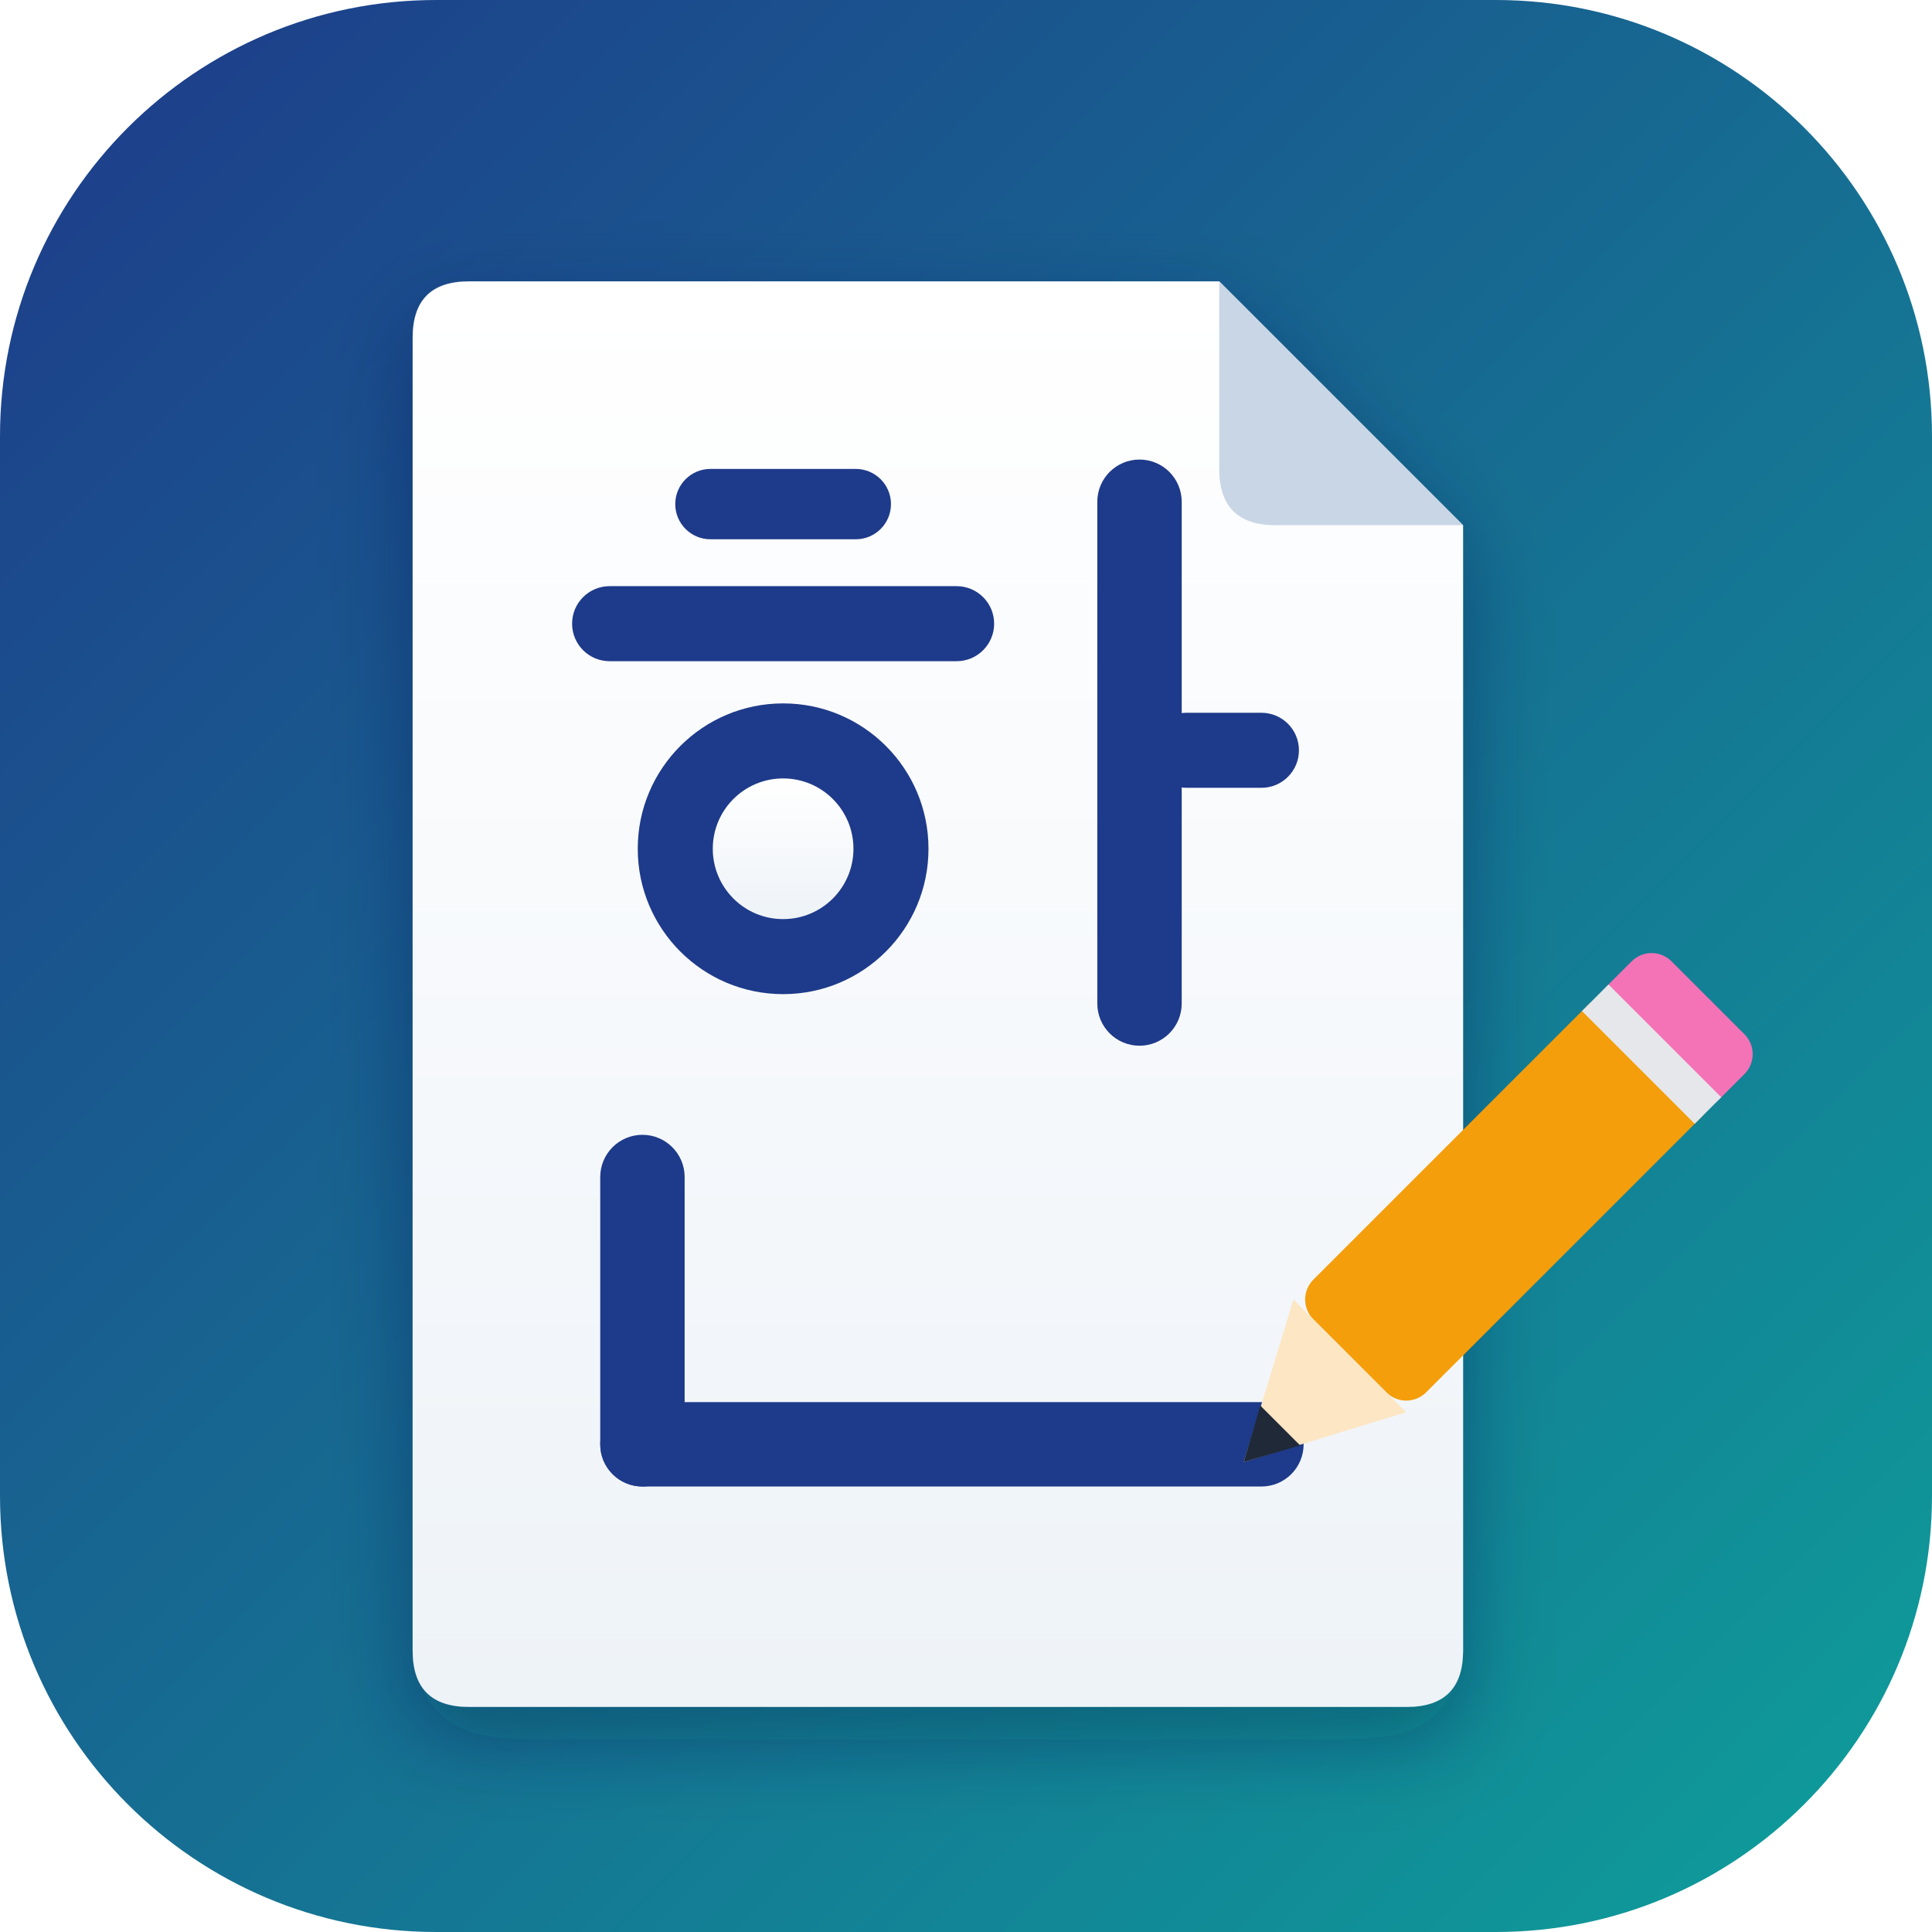
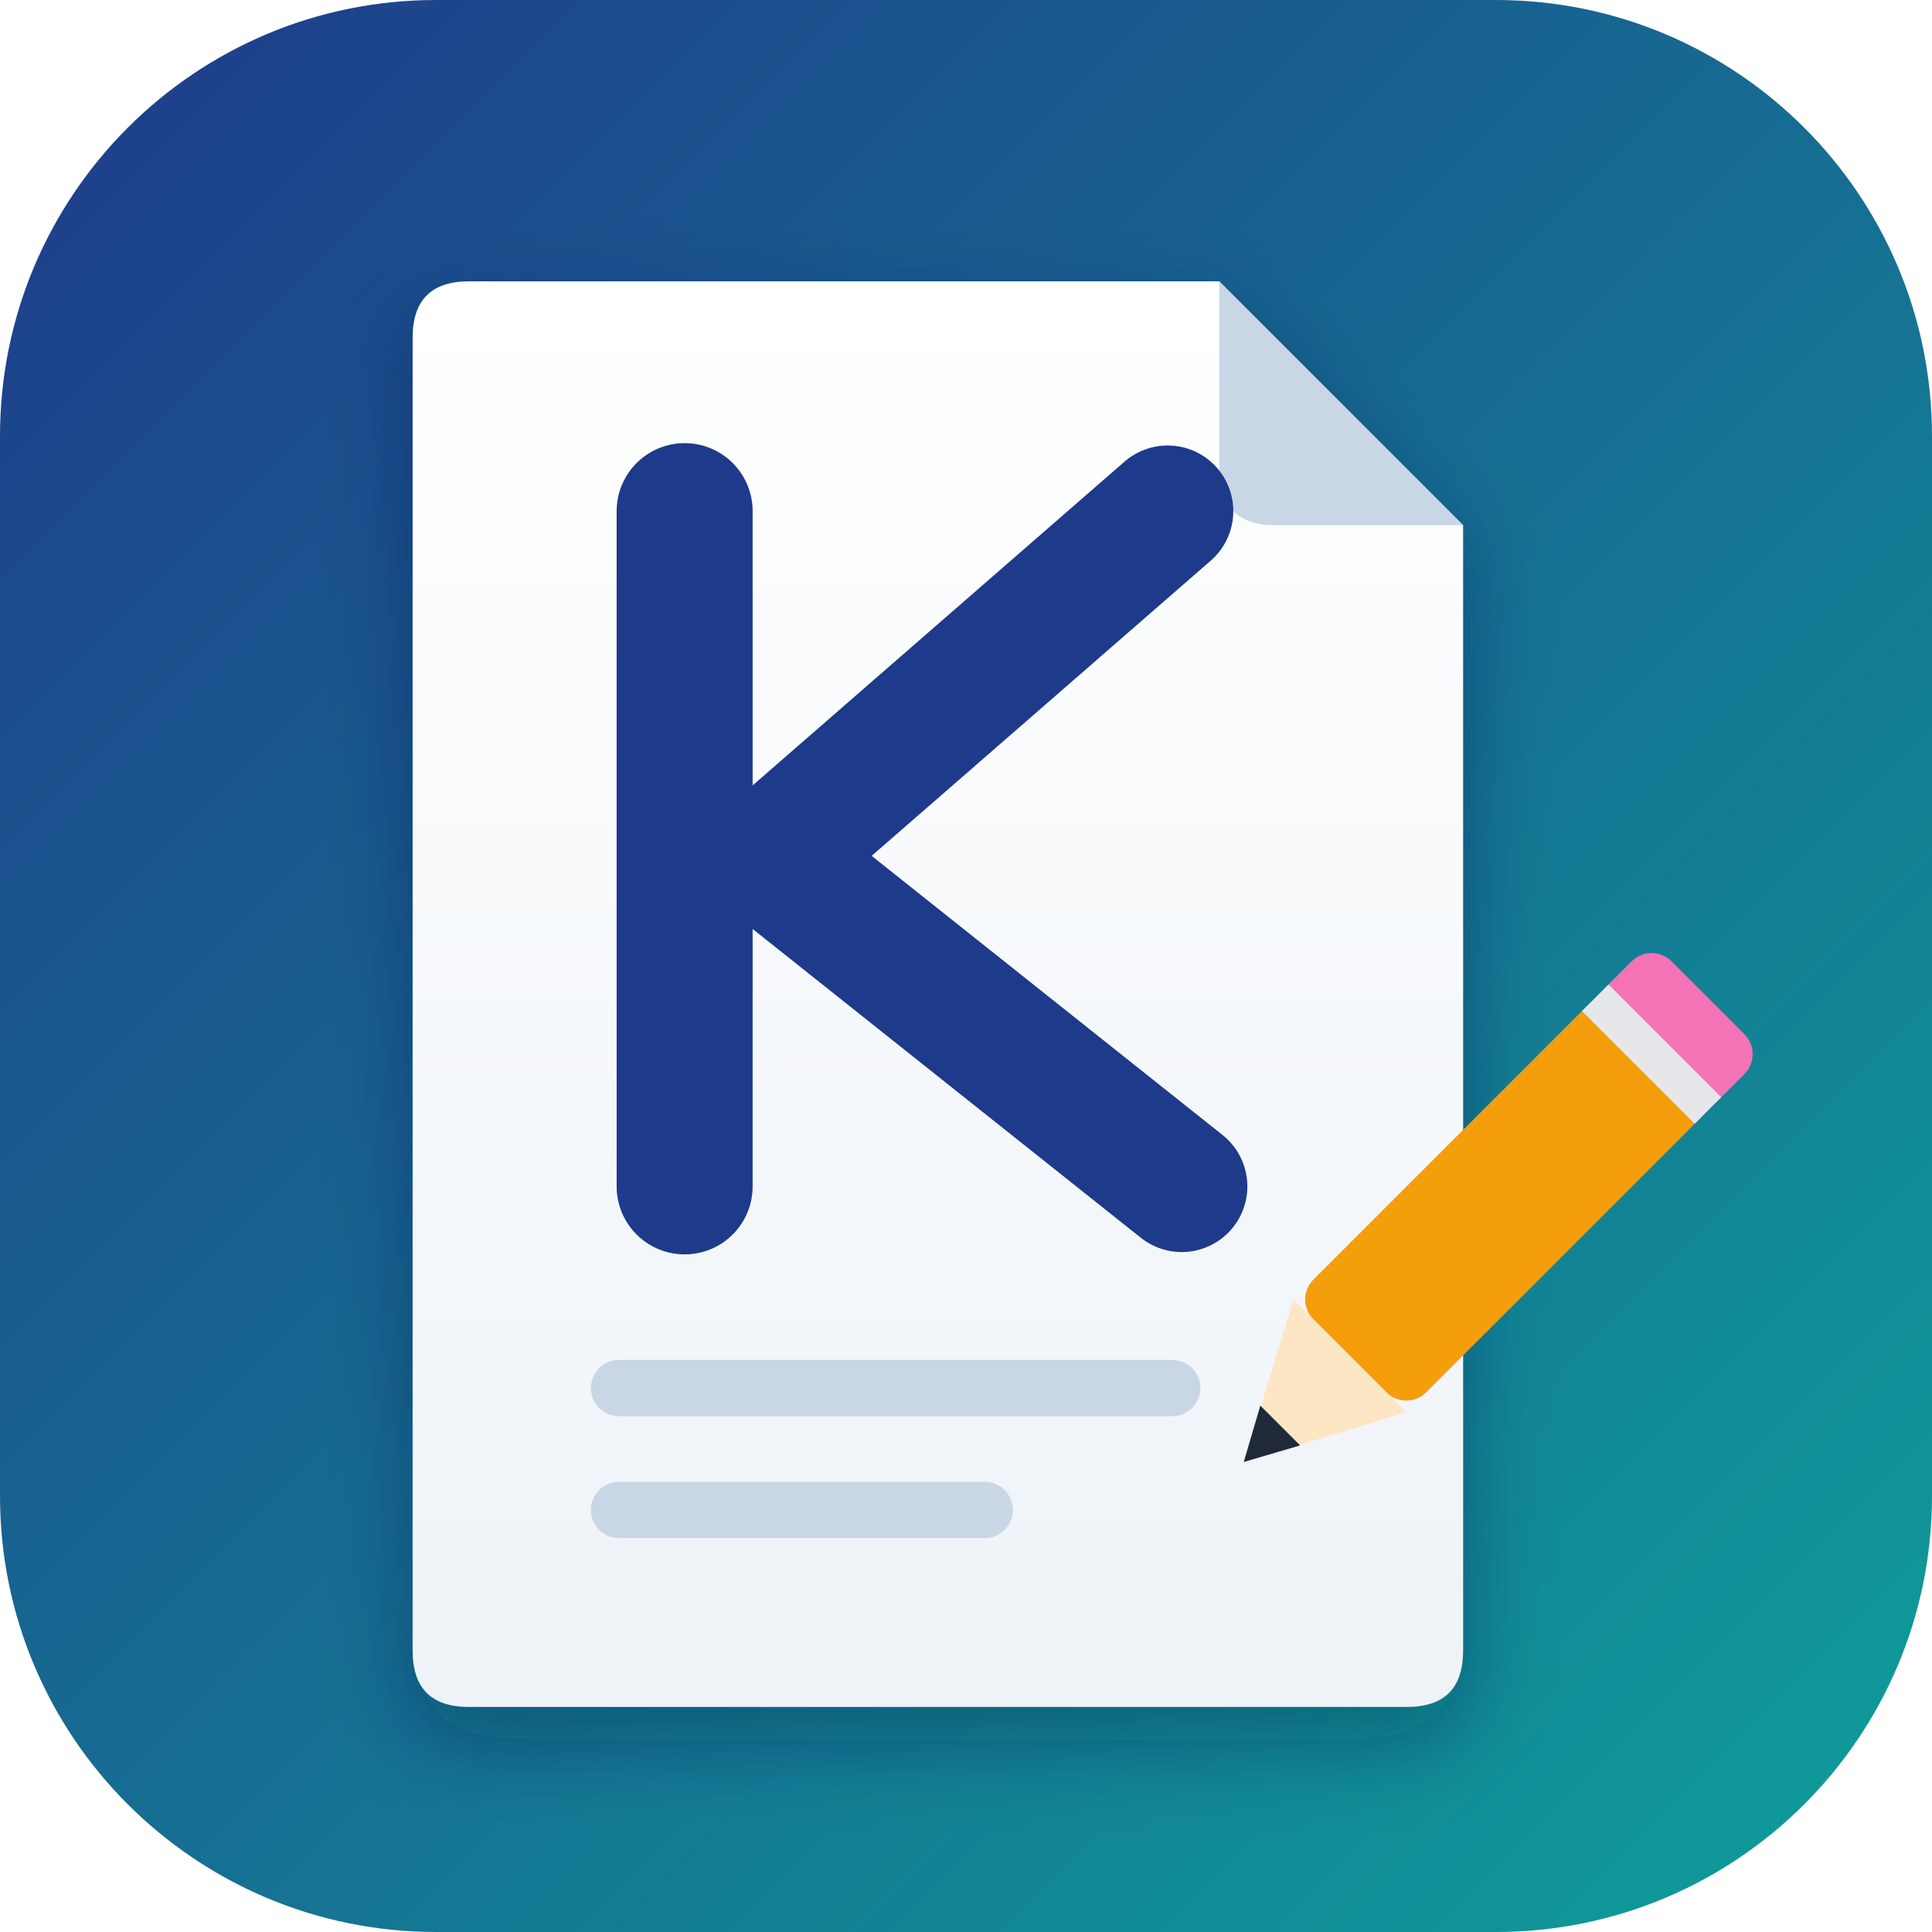
<svg xmlns="http://www.w3.org/2000/svg" viewBox="100 100 824 824">
  <defs>
    <linearGradient id="bg" x1="0" y1="0" x2="1" y2="1">
      <stop offset="0" stop-color="#1E3A8A" />
      <stop offset="1" stop-color="#0E9F9A" />
    </linearGradient>
    <linearGradient id="paper" x1="0" y1="0" x2="0" y2="1">
      <stop offset="0" stop-color="#FFFFFF" />
      <stop offset="1" stop-color="#EEF3F8" />
    </linearGradient>
    <filter id="shadow" x="-20%" y="-20%" width="140%" height="140%">
      <feDropShadow dx="0" dy="14" stdDeviation="18" flood-color="#0B1B3F" flood-opacity="0.35" />
    </filter>
  </defs>
  <rect x="100" y="100" width="824" height="824" rx="186" fill="url(#bg)" />
  <g filter="url(#shadow)">
    <path d="M300 220 H620 L724 324 V804 Q724 828 700 828 H300 Q276 828 276 804 V244 Q276 220 300 220 Z" fill="url(#paper)" />
    <path d="M620 220 V300 Q620 324 644 324 H724 Z" fill="#C9D6E6" />
  </g>
-   <g fill="#1E3A8A">
-     <rect x="388" y="300" width="92" height="30" rx="15" />
-     <rect x="344" y="350" width="180" height="32" rx="16" />
-     <circle cx="434" cy="462" r="62" />
-     <circle cx="434" cy="462" r="30" fill="url(#paper)" />
-     <rect x="568" y="296" width="36" height="250" rx="18" />
-     <rect x="590" y="404" width="64" height="32" rx="16" />
-     <rect x="356" y="584" width="36" height="150" rx="18" />
-     <rect x="356" y="698" width="300" height="36" rx="18" />
+   <g stroke="#1E3A8A" stroke-linecap="round" fill="none">
+     <path d="M392 318 V606" stroke-width="58" />
+     <path d="M598 318 L428 466 L604 606" stroke-width="56" stroke-linejoin="round" />
+   </g>
+   <g fill="#C9D6E6">
+     <rect x="352" y="680" width="260" height="24" rx="12" />
+     <rect x="352" y="732" width="180" height="24" rx="12" />
  </g>
  <g transform="translate(704 650) rotate(45)">
    <rect x="-34" y="-150" width="68" height="190" rx="12" fill="#F59E0B" />
    <rect x="-34" y="-176" width="68" height="40" rx="12" fill="#F472B6" />
    <rect x="-34" y="-150" width="68" height="16" fill="#E5E7EB" />
    <path d="M-34 40 L34 40 L0 104 Z" fill="#FDE6C4" />
    <path d="M-12 82 L12 82 L0 104 Z" fill="#1F2937" />
  </g>
</svg>
